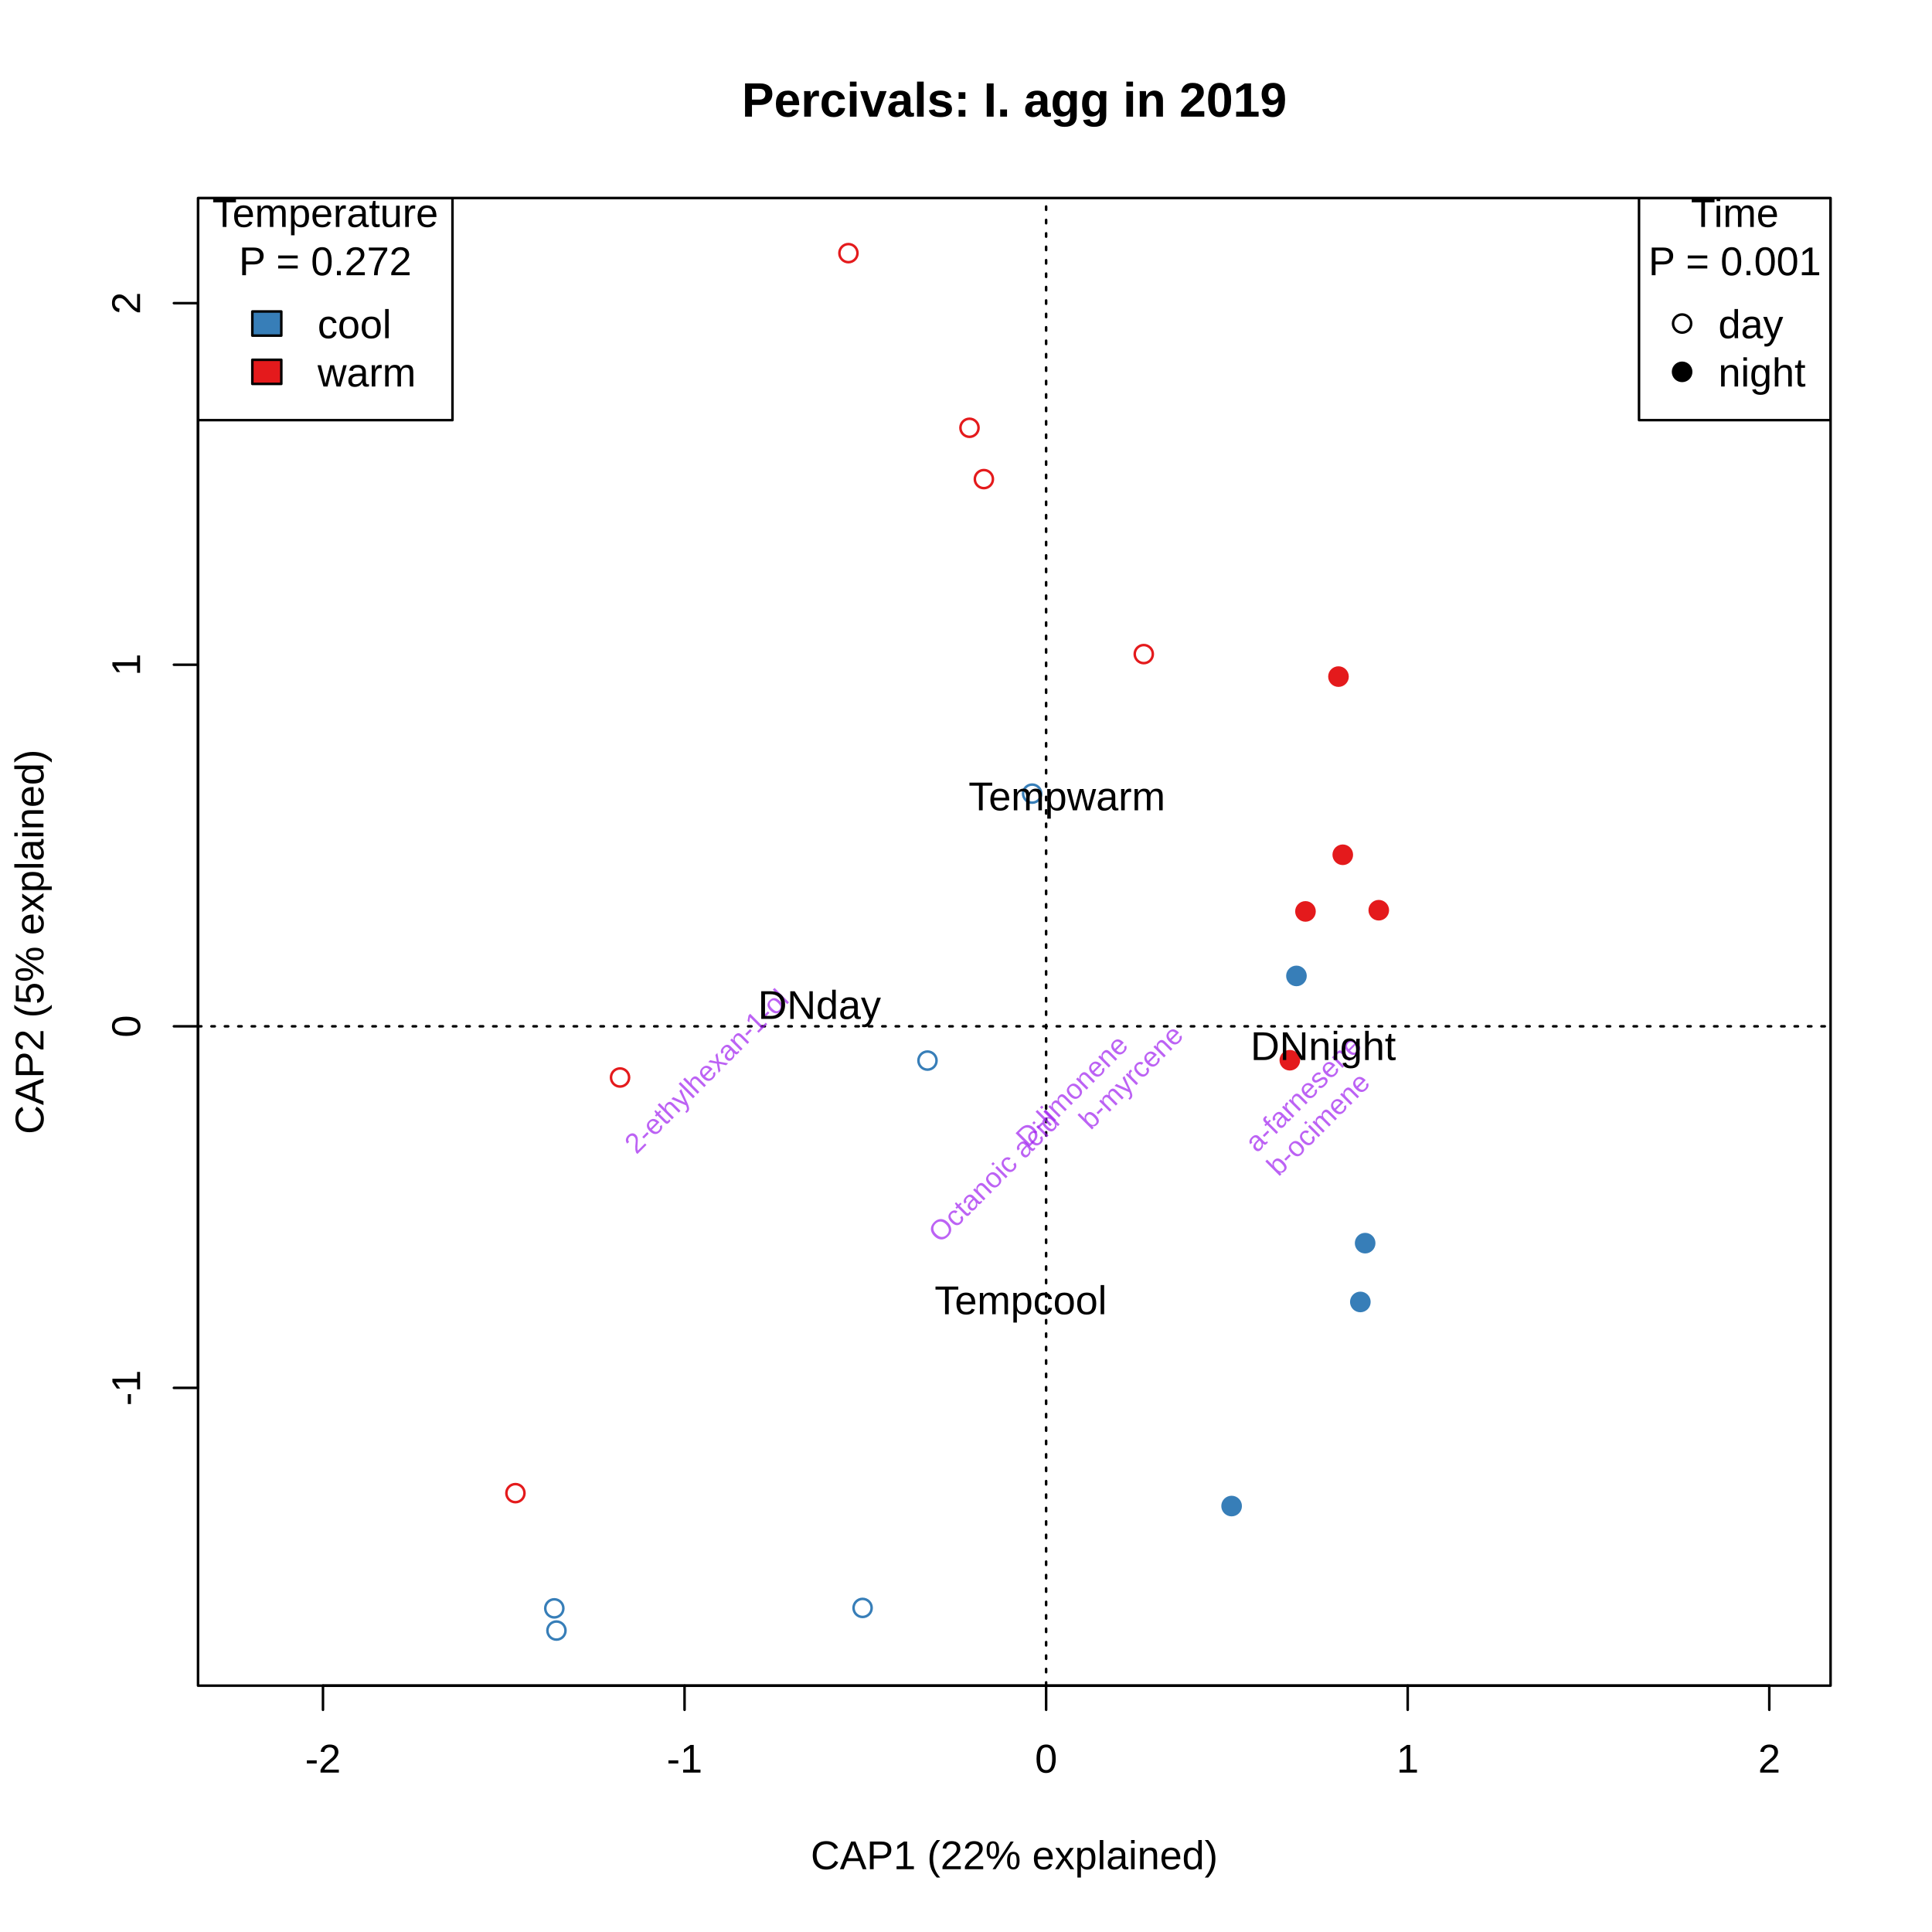
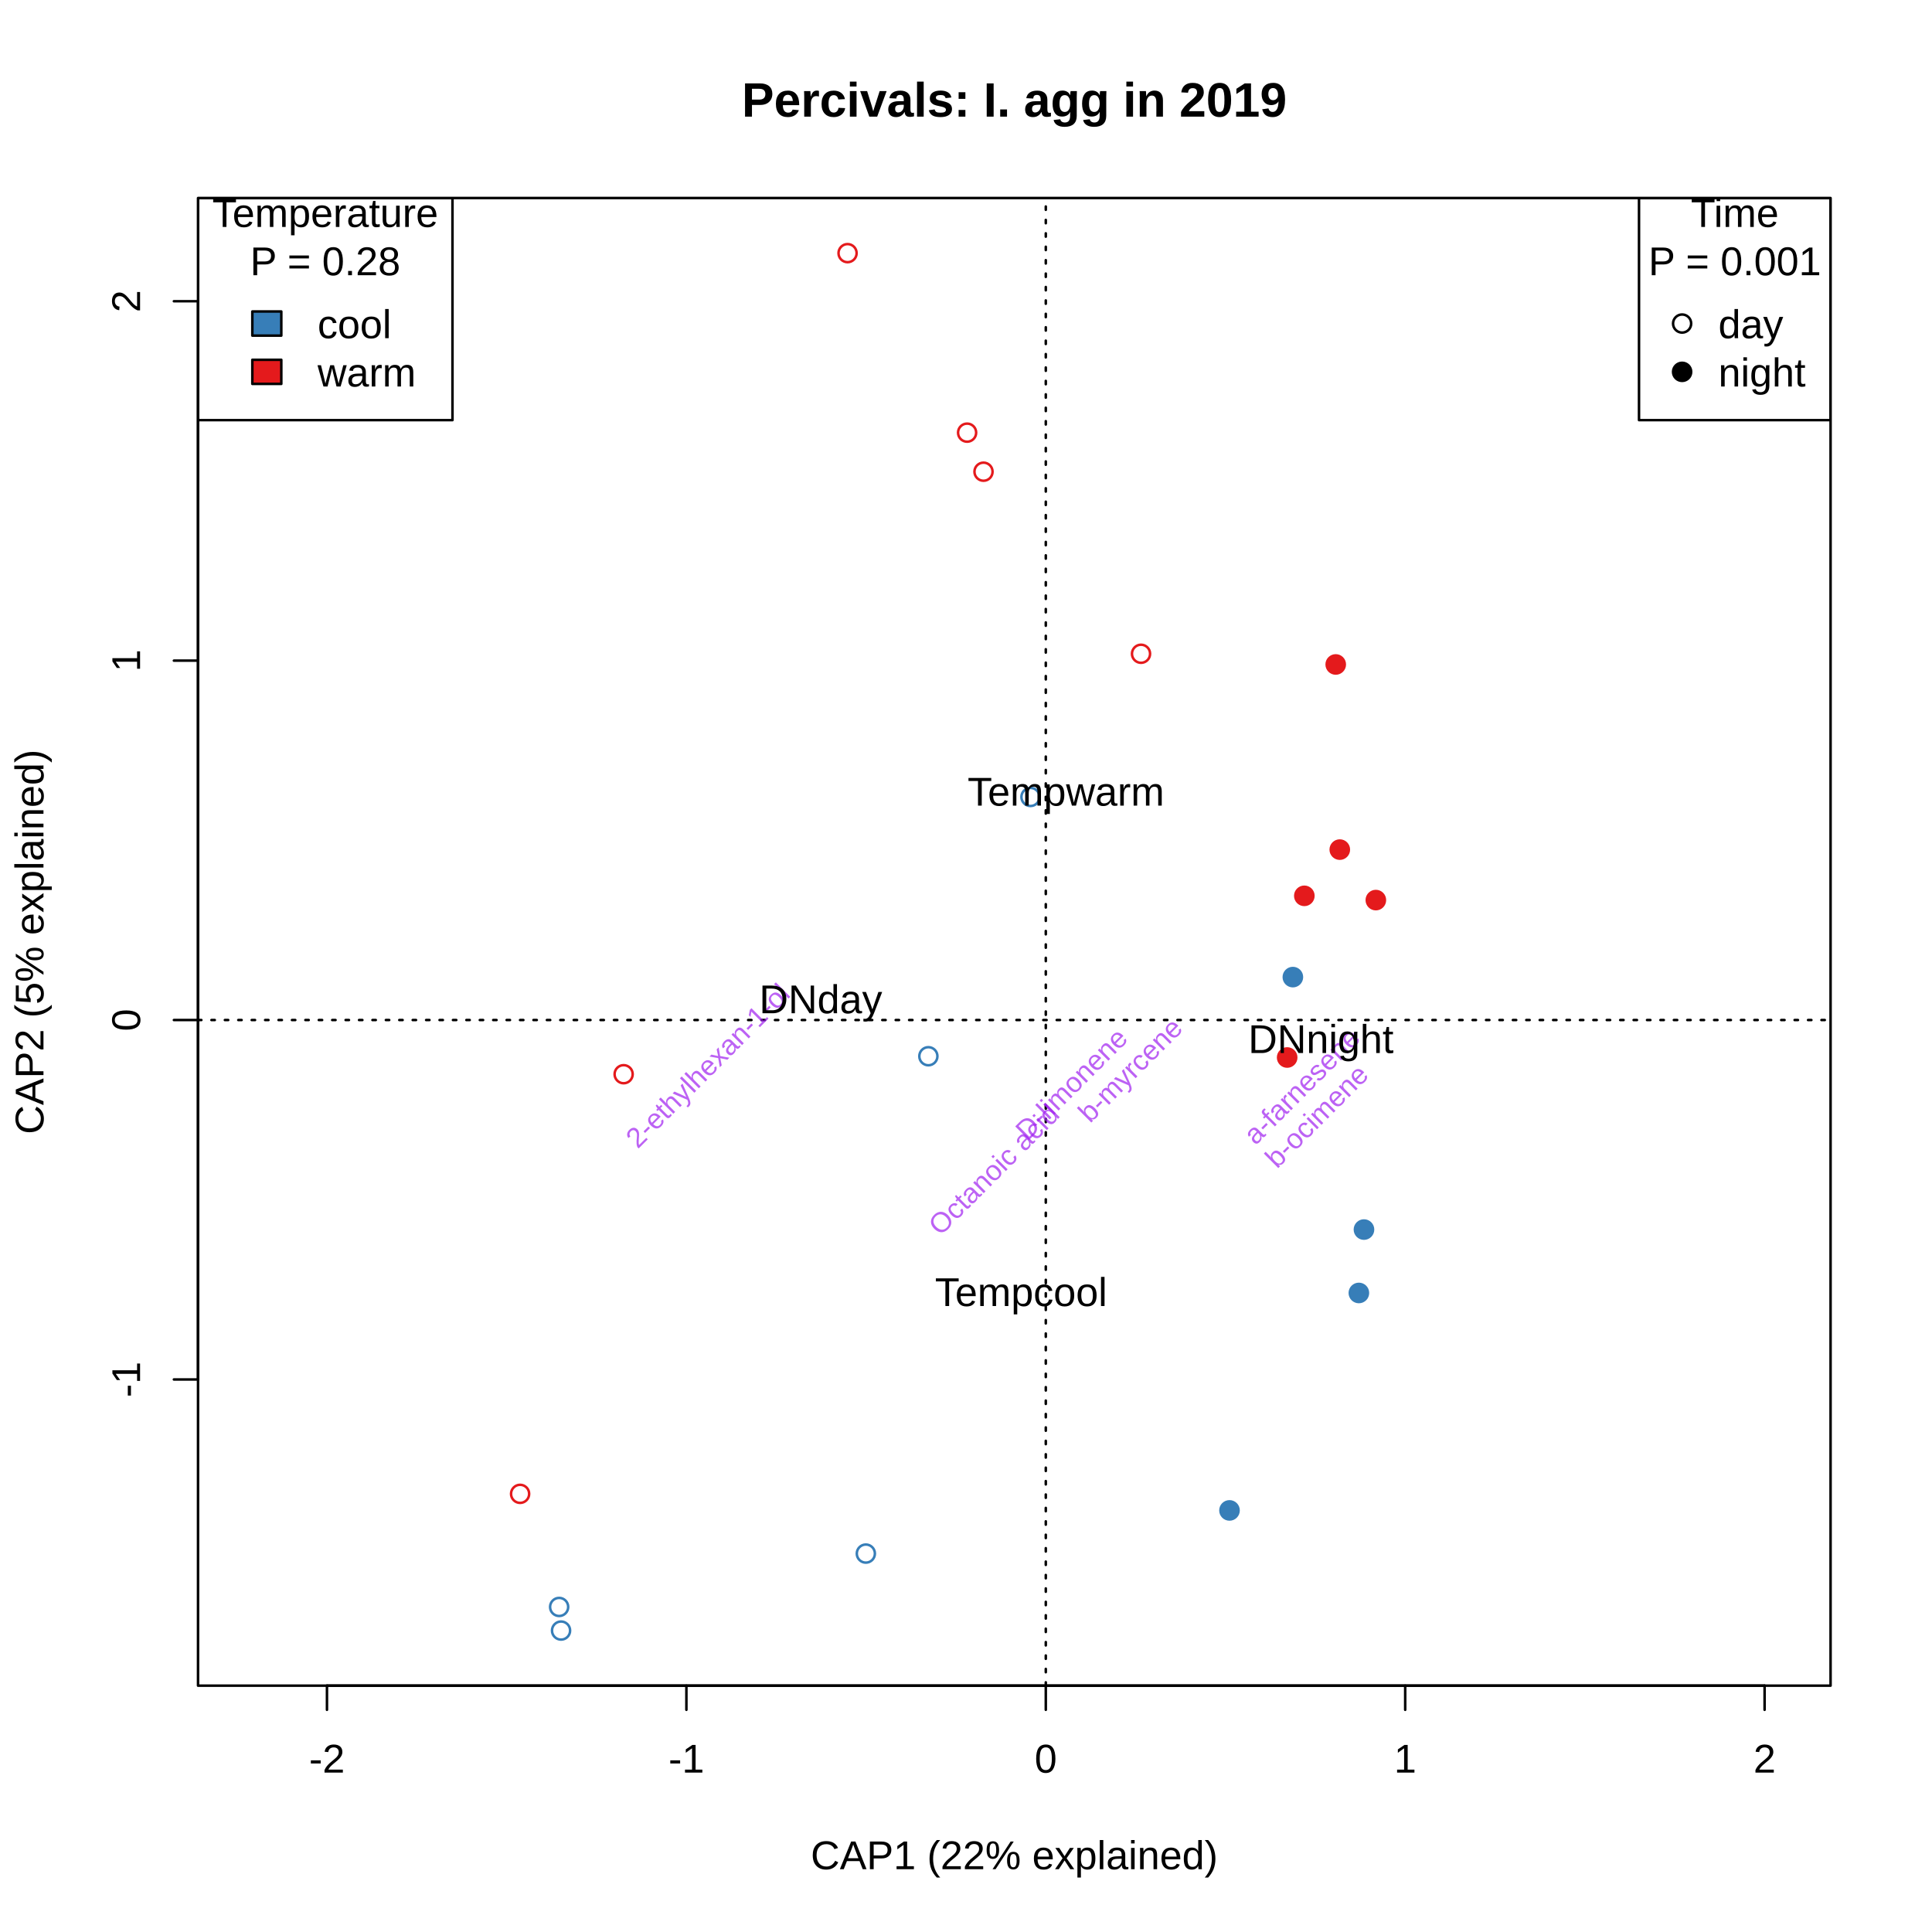
<svg xmlns="http://www.w3.org/2000/svg" class="svglite" width="576.00pt" height="576.00pt" viewBox="0 0 576.00 576.00">
  <defs>
    <style type="text/css">
    .svglite line, .svglite polyline, .svglite polygon, .svglite path, .svglite rect, .svglite circle {
      fill: none;
      stroke: #000000;
      stroke-linecap: round;
      stroke-linejoin: round;
      stroke-miterlimit: 10.00;
    }
    .svglite text {
      white-space: pre;
    }
  </style>
  </defs>
  <rect width="100%" height="100%" style="stroke: none; fill: #FFFFFF;" />
  <defs>
    <clipPath id="cpMC4wMHw1NzYuMDB8MC4wMHw1NzYuMDA=">
      <rect x="0.00" y="0.00" width="576.00" height="576.00" />
    </clipPath>
  </defs>
  <g clip-path="url(#cpMC4wMHw1NzYuMDB8MC4wMHw1NzYuMDA=)">
</g>
  <defs>
    <clipPath id="cpNTkuMDR8NTQ1Ljc2fDU5LjA0fDUwMi41Ng==">
      <rect x="59.04" y="59.04" width="486.72" height="443.52" />
    </clipPath>
  </defs>
  <g clip-path="url(#cpNTkuMDR8NTQ1Ljc2fDU5LjA0fDUwMi41Ng==)">
</g>
  <g clip-path="url(#cpMC4wMHw1NzYuMDB8MC4wMHw1NzYuMDA=)">
-     <line x1="96.29" y1="502.56" x2="527.49" y2="502.56" style="stroke-width: 0.75;" />
-     <line x1="96.29" y1="502.56" x2="96.29" y2="509.76" style="stroke-width: 0.75;" />
-     <line x1="204.09" y1="502.56" x2="204.09" y2="509.76" style="stroke-width: 0.75;" />
-     <line x1="311.89" y1="502.56" x2="311.89" y2="509.76" style="stroke-width: 0.75;" />
-     <line x1="419.69" y1="502.56" x2="419.69" y2="509.76" style="stroke-width: 0.75;" />
-     <line x1="527.49" y1="502.56" x2="527.49" y2="509.76" style="stroke-width: 0.75;" />
-     <text x="96.29" y="528.48" text-anchor="middle" style="font-size: 12.00px; font-family: &quot;Arial&quot;;">-2</text>
-     <text x="204.09" y="528.48" text-anchor="middle" style="font-size: 12.00px; font-family: &quot;Arial&quot;;">-1</text>
-     <text x="311.89" y="528.48" text-anchor="middle" style="font-size: 12.00px; font-family: &quot;Arial&quot;;">0</text>
-     <text x="419.69" y="528.48" text-anchor="middle" style="font-size: 12.00px; font-family: &quot;Arial&quot;;">1</text>
-     <text x="527.49" y="528.48" text-anchor="middle" style="font-size: 12.00px; font-family: &quot;Arial&quot;;">2</text>
-     <line x1="59.04" y1="413.78" x2="59.04" y2="90.38" style="stroke-width: 0.75;" />
-     <line x1="59.04" y1="413.78" x2="51.84" y2="413.78" style="stroke-width: 0.75;" />
-     <line x1="59.04" y1="305.98" x2="51.84" y2="305.98" style="stroke-width: 0.75;" />
-     <line x1="59.04" y1="198.18" x2="51.84" y2="198.18" style="stroke-width: 0.75;" />
-     <line x1="59.04" y1="90.38" x2="51.84" y2="90.38" style="stroke-width: 0.75;" />
-     <text transform="translate(41.76,413.78) rotate(-90)" text-anchor="middle" style="font-size: 12.00px; font-family: &quot;Arial&quot;;">-1</text>
-     <text transform="translate(41.76,305.98) rotate(-90)" text-anchor="middle" style="font-size: 12.00px; font-family: &quot;Arial&quot;;">0</text>
-     <text transform="translate(41.76,198.18) rotate(-90)" text-anchor="middle" style="font-size: 12.00px; font-family: &quot;Arial&quot;;">1</text>
-     <text transform="translate(41.76,90.38) rotate(-90)" text-anchor="middle" style="font-size: 12.00px; font-family: &quot;Arial&quot;;">2</text>
+     <line x1="97.48" y1="502.56" x2="526.09" y2="502.56" style="stroke-width: 0.75;" />
+     <line x1="97.48" y1="502.56" x2="97.48" y2="509.76" style="stroke-width: 0.75;" />
+     <line x1="204.64" y1="502.56" x2="204.64" y2="509.76" style="stroke-width: 0.75;" />
+     <line x1="311.79" y1="502.56" x2="311.79" y2="509.76" style="stroke-width: 0.75;" />
+     <line x1="418.94" y1="502.56" x2="418.94" y2="509.76" style="stroke-width: 0.75;" />
+     <line x1="526.09" y1="502.56" x2="526.09" y2="509.76" style="stroke-width: 0.75;" />
+     <text x="97.48" y="528.48" text-anchor="middle" style="font-size: 12.00px; font-family: &quot;Arial&quot;;">-2</text>
+     <text x="204.64" y="528.48" text-anchor="middle" style="font-size: 12.00px; font-family: &quot;Arial&quot;;">-1</text>
+     <text x="311.79" y="528.48" text-anchor="middle" style="font-size: 12.00px; font-family: &quot;Arial&quot;;">0</text>
+     <text x="418.94" y="528.48" text-anchor="middle" style="font-size: 12.00px; font-family: &quot;Arial&quot;;">1</text>
+     <text x="526.09" y="528.48" text-anchor="middle" style="font-size: 12.00px; font-family: &quot;Arial&quot;;">2</text>
+     <line x1="59.04" y1="411.27" x2="59.04" y2="89.81" style="stroke-width: 0.75;" />
+     <line x1="59.04" y1="411.27" x2="51.84" y2="411.27" style="stroke-width: 0.75;" />
+     <line x1="59.04" y1="304.11" x2="51.84" y2="304.11" style="stroke-width: 0.75;" />
+     <line x1="59.04" y1="196.96" x2="51.84" y2="196.96" style="stroke-width: 0.75;" />
+     <line x1="59.04" y1="89.81" x2="51.84" y2="89.81" style="stroke-width: 0.75;" />
+     <text transform="translate(41.76,411.27) rotate(-90)" text-anchor="middle" style="font-size: 12.00px; font-family: &quot;Arial&quot;;">-1</text>
+     <text transform="translate(41.76,304.11) rotate(-90)" text-anchor="middle" style="font-size: 12.00px; font-family: &quot;Arial&quot;;">0</text>
+     <text transform="translate(41.76,196.96) rotate(-90)" text-anchor="middle" style="font-size: 12.00px; font-family: &quot;Arial&quot;;">1</text>
+     <text transform="translate(41.76,89.81) rotate(-90)" text-anchor="middle" style="font-size: 12.00px; font-family: &quot;Arial&quot;;">2</text>
    <polygon points="59.04,502.56 545.76,502.56 545.76,59.04 59.04,59.04 " style="stroke-width: 0.75;" />
    <text x="302.40" y="557.28" text-anchor="middle" style="font-size: 12.00px; font-family: &quot;Arial&quot;;">CAP1 (22% explained)</text>
    <text transform="translate(12.96,280.80) rotate(-90)" text-anchor="middle" style="font-size: 12.00px; font-family: &quot;Arial&quot;;">CAP2 (5% explained)</text>
  </g>
  <g clip-path="url(#cpNTkuMDR8NTQ1Ljc2fDU5LjA0fDUwMi41Ng==)">
-     <line x1="59.04" y1="305.98" x2="545.76" y2="305.98" style="stroke-width: 0.75; stroke-dasharray: 1.00,3.00;" />
-     <line x1="311.89" y1="502.56" x2="311.89" y2="59.04" style="stroke-width: 0.75; stroke-dasharray: 1.00,3.00;" />
+     <line x1="59.04" y1="304.11" x2="545.76" y2="304.11" style="stroke-width: 0.75; stroke-dasharray: 1.00,3.00;" />
+     <line x1="311.79" y1="502.56" x2="311.79" y2="59.04" style="stroke-width: 0.75; stroke-dasharray: 1.00,3.00;" />
  </g>
  <g clip-path="url(#cpMC4wMHw1NzYuMDB8MC4wMHw1NzYuMDA=)">
    <text x="302.40" y="34.77" text-anchor="middle" style="font-size: 14.40px; font-weight: bold; font-family: &quot;Arial&quot;;">Percivals: I. agg in 2019</text>
  </g>
  <g clip-path="url(#cpNTkuMDR8NTQ1Ljc2fDU5LjA0fDUwMi41Ng==)">
    <rect x="59.04" y="59.04" width="75.86" height="66.22" style="stroke-width: 0.75;" />
    <rect x="75.23" y="92.86" width="8.64" height="7.20" style="stroke-width: 0.75; fill: #377EB8;" />
    <rect x="75.23" y="107.26" width="8.64" height="7.20" style="stroke-width: 0.75; fill: #E41A1C;" />
    <text x="96.97" y="67.66" text-anchor="middle" style="font-size: 12.00px; font-family: &quot;Arial&quot;;">Temperature </text>
-     <text x="96.97" y="82.06" text-anchor="middle" style="font-size: 12.00px; font-family: &quot;Arial&quot;;">P = 0.272</text>
+     <text x="96.97" y="82.06" text-anchor="middle" style="font-size: 12.00px; font-family: &quot;Arial&quot;;">P = 0.28</text>
    <text x="94.67" y="100.83" style="font-size: 12.00px; font-family: &quot;Arial&quot;;">cool</text>
    <text x="94.67" y="115.23" style="font-size: 12.00px; font-family: &quot;Arial&quot;;">warm</text>
    <rect x="488.65" y="59.04" width="57.11" height="66.22" style="stroke-width: 0.75;" />
    <circle cx="501.50" cy="96.46" r="2.70" style="stroke-width: 0.75;" />
    <circle cx="501.50" cy="110.86" r="2.70" style="stroke-width: 0.75; fill: #000000;" />
    <text x="517.21" y="67.66" text-anchor="middle" style="font-size: 12.00px; font-family: &quot;Arial&quot;;">Time </text>
    <text x="517.21" y="82.06" text-anchor="middle" style="font-size: 12.00px; font-family: &quot;Arial&quot;;">P = 0.001</text>
    <text x="512.30" y="100.83" style="font-size: 12.00px; font-family: &quot;Arial&quot;;">day</text>
    <text x="512.30" y="115.23" style="font-size: 12.00px; font-family: &quot;Arial&quot;;">night</text>
-     <text transform="translate(390.58,328.03) rotate(-45)" text-anchor="middle" style="font-size: 8.40px;fill: #A020F0; fill-opacity: 0.70; font-family: &quot;Arial&quot;;">a-farnesene</text>
-     <text transform="translate(339.20,323.09) rotate(-45)" text-anchor="middle" style="font-size: 8.40px;fill: #A020F0; fill-opacity: 0.70; font-family: &quot;Arial&quot;;">b-myrcene</text>
-     <text transform="translate(395.02,337.10) rotate(-45)" text-anchor="middle" style="font-size: 8.40px;fill: #A020F0; fill-opacity: 0.70; font-family: &quot;Arial&quot;;">b-ocimene</text>
-     <text transform="translate(315.04,310.36) rotate(-45)" text-anchor="middle" style="font-size: 8.40px;fill: none; font-family: &quot;Arial&quot;;">.gamma.-Terpinene</text>
-     <text transform="translate(341.40,300.25) rotate(-45)" text-anchor="middle" style="font-size: 8.40px;fill: none; font-family: &quot;Arial&quot;;">a-pinene</text>
-     <text transform="translate(332.46,310.60) rotate(-45)" text-anchor="middle" style="font-size: 8.40px;fill: none; font-family: &quot;Arial&quot;;">bergamotene</text>
-     <text transform="translate(316.42,313.41) rotate(-45)" text-anchor="middle" style="font-size: 8.40px;fill: none; font-family: &quot;Arial&quot;;">(E)-4-oxohex-2-enal  </text>
-     <text transform="translate(313.53,307.62) rotate(-45)" text-anchor="middle" style="font-size: 8.40px;fill: none; font-family: &quot;Arial&quot;;">(E)-4,8-Dimethylnona-1,3,7-triene</text>
-     <text transform="translate(307.61,290.15) rotate(-45)" text-anchor="middle" style="font-size: 8.40px;fill: none; font-family: &quot;Arial&quot;;">1-Decanol, 2-hexyl-</text>
-     <text transform="translate(212.68,321.40) rotate(-45)" text-anchor="middle" style="font-size: 8.40px;fill: #A020F0; fill-opacity: 0.70; font-family: &quot;Arial&quot;;">2-ethylhexan-1-ol  </text>
-     <text transform="translate(303.96,305.30) rotate(-45)" text-anchor="middle" style="font-size: 8.40px;fill: none; font-family: &quot;Arial&quot;;">(E)-hex-2-enal  </text>
-     <text transform="translate(309.77,313.54) rotate(-45)" text-anchor="middle" style="font-size: 8.40px;fill: none; font-family: &quot;Arial&quot;;">2,2,4-Trimethyl-1,3-pentanediol diisobutyrate</text>
-     <text transform="translate(310.97,311.65) rotate(-45)" text-anchor="middle" style="font-size: 8.40px;fill: none; font-family: &quot;Arial&quot;;">(2E)-2,7-dimethylocta-2,6-dien-1-ol  </text>
-     <text transform="translate(309.49,323.95) rotate(-45)" text-anchor="middle" style="font-size: 8.40px;fill: none; font-family: &quot;Arial&quot;;">(E)-hex-3-en-1-ol</text>
-     <text transform="translate(312.54,319.23) rotate(-45)" text-anchor="middle" style="font-size: 8.40px;fill: none; font-family: &quot;Arial&quot;;">[(E)-hex-3-enyl] acetate</text>
-     <text transform="translate(321.70,305.61) rotate(-45)" text-anchor="middle" style="font-size: 8.40px;fill: none; font-family: &quot;Arial&quot;;">pseudoionone</text>
-     <text transform="translate(313.76,307.84) rotate(-45)" text-anchor="middle" style="font-size: 8.40px;fill: none; font-family: &quot;Arial&quot;;">(Z)-hex-4-en-1-ol</text>
-     <text transform="translate(311.79,310.35) rotate(-45)" text-anchor="middle" style="font-size: 8.40px;fill: none; font-family: &quot;Arial&quot;;">[(Z)-hex-3-enyl] butanoate</text>
-     <text transform="translate(313.53,307.62) rotate(-45)" text-anchor="middle" style="font-size: 8.40px;fill: none; font-family: &quot;Arial&quot;;">Carbonic acid, nonyl prop-1-en-2-yl ester</text>
-     <text transform="translate(310.62,288.75) rotate(-45)" text-anchor="middle" style="font-size: 8.40px;fill: none; font-family: &quot;Arial&quot;;">b-caryophyllene</text>
-     <text transform="translate(321.58,327.24) rotate(-45)" text-anchor="middle" style="font-size: 8.40px;fill: #A020F0; fill-opacity: 0.70; font-family: &quot;Arial&quot;;">D-limonene</text>
-     <text transform="translate(305.87,304.57) rotate(-45)" text-anchor="middle" style="font-size: 8.40px;fill: none; font-family: &quot;Arial&quot;;">Dodecane, 4,6-dimethyl-</text>
-     <text transform="translate(312.85,316.97) rotate(-45)" text-anchor="middle" style="font-size: 8.40px;fill: none; font-family: &quot;Arial&quot;;">a-terpineol</text>
-     <text transform="translate(324.84,315.22) rotate(-45)" text-anchor="middle" style="font-size: 8.40px;fill: none; font-family: &quot;Arial&quot;;">linalool</text>
-     <text transform="translate(299.17,317.00) rotate(-45)" text-anchor="middle" style="font-size: 8.40px;fill: none; font-family: &quot;Arial&quot;;">2,4,6-trimethyloctane  </text>
-     <text transform="translate(313.53,307.62) rotate(-45)" text-anchor="middle" style="font-size: 8.40px;fill: none; font-family: &quot;Arial&quot;;">Octane, 3,5-dimethyl-</text>
-     <text transform="translate(298.31,352.85) rotate(-45)" text-anchor="middle" style="font-size: 8.40px;fill: #A020F0; fill-opacity: 0.70; font-family: &quot;Arial&quot;;">Octanoic acid</text>
-     <text transform="translate(309.15,307.88) rotate(-45)" text-anchor="middle" style="font-size: 8.40px;fill: none; font-family: &quot;Arial&quot;;">petasitene</text>
-     <text transform="translate(329.19,325.47) rotate(-45)" text-anchor="middle" style="font-size: 8.40px;fill: none; font-family: &quot;Arial&quot;;">b-ocimene.1</text>
-     <text transform="translate(311.97,304.77) rotate(-45)" text-anchor="middle" style="font-size: 8.40px;fill: none; font-family: &quot;Arial&quot;;">3-methylbutanal oxime</text>
-     <circle cx="276.52" cy="316.20" r="2.70" style="stroke-width: 0.75; stroke: #377EB8;" />
-     <circle cx="405.57" cy="388.16" r="2.70" style="stroke-width: 0.75; stroke: #377EB8; fill: #377EB8;" />
-     <circle cx="341.00" cy="195.01" r="2.70" style="stroke-width: 0.75; stroke: #E41A1C;" />
-     <circle cx="400.33" cy="254.84" r="2.70" style="stroke-width: 0.75; stroke: #E41A1C; fill: #E41A1C;" />
-     <circle cx="293.33" cy="142.84" r="2.70" style="stroke-width: 0.75; stroke: #E41A1C;" />
-     <circle cx="411.06" cy="271.37" r="2.70" style="stroke-width: 0.75; stroke: #E41A1C; fill: #E41A1C;" />
-     <circle cx="289.04" cy="127.54" r="2.70" style="stroke-width: 0.75; stroke: #E41A1C;" />
-     <circle cx="384.54" cy="316.09" r="2.70" style="stroke-width: 0.75; stroke: #E41A1C; fill: #E41A1C;" />
-     <circle cx="307.72" cy="236.61" r="2.70" style="stroke-width: 0.75; stroke: #377EB8;" />
-     <circle cx="407.00" cy="370.63" r="2.70" style="stroke-width: 0.75; stroke: #377EB8; fill: #377EB8;" />
-     <circle cx="252.95" cy="75.47" r="2.70" style="stroke-width: 0.75; stroke: #E41A1C;" />
-     <circle cx="399.05" cy="201.72" r="2.70" style="stroke-width: 0.75; stroke: #E41A1C; fill: #E41A1C;" />
-     <circle cx="153.67" cy="445.16" r="2.70" style="stroke-width: 0.75; stroke: #E41A1C;" />
-     <circle cx="184.86" cy="321.24" r="2.70" style="stroke-width: 0.75; stroke: #E41A1C;" />
-     <circle cx="389.21" cy="271.73" r="2.70" style="stroke-width: 0.75; stroke: #E41A1C; fill: #E41A1C;" />
-     <circle cx="165.90" cy="486.13" r="2.70" style="stroke-width: 0.75; stroke: #377EB8;" />
-     <circle cx="367.19" cy="449.01" r="2.70" style="stroke-width: 0.75; stroke: #377EB8; fill: #377EB8;" />
-     <circle cx="165.26" cy="479.51" r="2.70" style="stroke-width: 0.75; stroke: #377EB8;" />
-     <circle cx="386.52" cy="290.96" r="2.70" style="stroke-width: 0.75; stroke: #377EB8; fill: #377EB8;" />
-     <circle cx="257.17" cy="479.38" r="2.70" style="stroke-width: 0.75; stroke: #377EB8;" />
-     <text x="244.31" y="303.77" text-anchor="middle" style="font-size: 12.00px; font-family: &quot;Arial&quot;;">DNday</text>
-     <text x="394.50" y="316.03" text-anchor="middle" style="font-size: 12.00px; font-family: &quot;Arial&quot;;">DNnight</text>
-     <text x="304.32" y="391.82" text-anchor="middle" style="font-size: 12.00px; font-family: &quot;Arial&quot;;">Tempcool</text>
-     <text x="318.09" y="241.58" text-anchor="middle" style="font-size: 12.00px; font-family: &quot;Arial&quot;;">Tempwarm</text>
+     <text transform="translate(390.15,325.78) rotate(-45)" text-anchor="middle" style="font-size: 8.40px;fill: #A020F0; fill-opacity: 0.70; font-family: &quot;Arial&quot;;">a-farnesene</text>
+     <text transform="translate(339.00,321.03) rotate(-45)" text-anchor="middle" style="font-size: 8.40px;fill: #A020F0; fill-opacity: 0.70; font-family: &quot;Arial&quot;;">b-myrcene</text>
+     <text transform="translate(394.58,334.76) rotate(-45)" text-anchor="middle" style="font-size: 8.40px;fill: #A020F0; fill-opacity: 0.70; font-family: &quot;Arial&quot;;">b-ocimene</text>
+     <text transform="translate(314.93,308.47) rotate(-45)" text-anchor="middle" style="font-size: 8.40px;fill: none; font-family: &quot;Arial&quot;;">.gamma.-Terpinene</text>
+     <text transform="translate(341.15,298.35) rotate(-45)" text-anchor="middle" style="font-size: 8.40px;fill: none; font-family: &quot;Arial&quot;;">a-pinene</text>
+     <text transform="translate(332.27,308.65) rotate(-45)" text-anchor="middle" style="font-size: 8.40px;fill: none; font-family: &quot;Arial&quot;;">bergamotene</text>
+     <text transform="translate(316.31,311.49) rotate(-45)" text-anchor="middle" style="font-size: 8.40px;fill: none; font-family: &quot;Arial&quot;;">(E)-4-oxohex-2-enal  </text>
+     <text transform="translate(313.43,305.75) rotate(-45)" text-anchor="middle" style="font-size: 8.40px;fill: none; font-family: &quot;Arial&quot;;">(E)-4,8-Dimethylnona-1,3,7-triene</text>
+     <text transform="translate(307.51,288.44) rotate(-45)" text-anchor="middle" style="font-size: 8.40px;fill: none; font-family: &quot;Arial&quot;;">1-Decanol, 2-hexyl-</text>
+     <text transform="translate(213.06,319.74) rotate(-45)" text-anchor="middle" style="font-size: 8.40px;fill: #A020F0; fill-opacity: 0.70; font-family: &quot;Arial&quot;;">2-ethylhexan-1-ol  </text>
+     <text transform="translate(303.90,303.49) rotate(-45)" text-anchor="middle" style="font-size: 8.40px;fill: none; font-family: &quot;Arial&quot;;">(E)-hex-2-enal  </text>
+     <text transform="translate(310.88,309.76) rotate(-45)" text-anchor="middle" style="font-size: 8.40px;fill: none; font-family: &quot;Arial&quot;;">(2E)-2,7-dimethylocta-2,6-dien-1-ol  </text>
+     <text transform="translate(309.43,321.97) rotate(-45)" text-anchor="middle" style="font-size: 8.40px;fill: none; font-family: &quot;Arial&quot;;">(E)-hex-3-en-1-ol</text>
+     <text transform="translate(312.46,317.28) rotate(-45)" text-anchor="middle" style="font-size: 8.40px;fill: none; font-family: &quot;Arial&quot;;">[(E)-hex-3-enyl] acetate</text>
+     <text transform="translate(321.55,303.74) rotate(-45)" text-anchor="middle" style="font-size: 8.40px;fill: none; font-family: &quot;Arial&quot;;">pseudoionone</text>
+     <text transform="translate(313.65,305.98) rotate(-45)" text-anchor="middle" style="font-size: 8.40px;fill: none; font-family: &quot;Arial&quot;;">(Z)-hex-4-en-1-ol</text>
+     <text transform="translate(311.70,308.47) rotate(-45)" text-anchor="middle" style="font-size: 8.40px;fill: none; font-family: &quot;Arial&quot;;">[(Z)-hex-3-enyl] butanoate</text>
+     <text transform="translate(313.43,305.75) rotate(-45)" text-anchor="middle" style="font-size: 8.40px;fill: none; font-family: &quot;Arial&quot;;">Carbonic acid, nonyl prop-1-en-2-yl ester</text>
+     <text transform="translate(310.50,287.04) rotate(-45)" text-anchor="middle" style="font-size: 8.40px;fill: none; font-family: &quot;Arial&quot;;">b-caryophyllene</text>
+     <text transform="translate(321.47,325.21) rotate(-45)" text-anchor="middle" style="font-size: 8.40px;fill: #A020F0; fill-opacity: 0.70; font-family: &quot;Arial&quot;;">D-limonene</text>
+     <text transform="translate(305.79,302.75) rotate(-45)" text-anchor="middle" style="font-size: 8.40px;fill: none; font-family: &quot;Arial&quot;;">Dodecane, 4,6-dimethyl-</text>
+     <text transform="translate(312.76,315.04) rotate(-45)" text-anchor="middle" style="font-size: 8.40px;fill: none; font-family: &quot;Arial&quot;;">a-terpineol</text>
+     <text transform="translate(324.70,313.27) rotate(-45)" text-anchor="middle" style="font-size: 8.40px;fill: none; font-family: &quot;Arial&quot;;">linalool</text>
+     <text transform="translate(299.14,315.11) rotate(-45)" text-anchor="middle" style="font-size: 8.40px;fill: none; font-family: &quot;Arial&quot;;">2,4,6-trimethyloctane  </text>
+     <text transform="translate(313.43,305.75) rotate(-45)" text-anchor="middle" style="font-size: 8.40px;fill: none; font-family: &quot;Arial&quot;;">Octane, 3,5-dimethyl-</text>
+     <text transform="translate(298.33,350.69) rotate(-45)" text-anchor="middle" style="font-size: 8.40px;fill: #A020F0; fill-opacity: 0.70; font-family: &quot;Arial&quot;;">Octanoic acid</text>
+     <text transform="translate(309.07,306.03) rotate(-45)" text-anchor="middle" style="font-size: 8.40px;fill: none; font-family: &quot;Arial&quot;;">petasitene</text>
+     <text transform="translate(329.04,323.43) rotate(-45)" text-anchor="middle" style="font-size: 8.40px;fill: none; font-family: &quot;Arial&quot;;">b-ocimene.1</text>
+     <text transform="translate(311.87,302.94) rotate(-45)" text-anchor="middle" style="font-size: 8.40px;fill: none; font-family: &quot;Arial&quot;;">3-methylbutanal oxime</text>
+     <circle cx="276.78" cy="314.90" r="2.70" style="stroke-width: 0.75; stroke: #377EB8;" />
+     <circle cx="405.13" cy="385.48" r="2.70" style="stroke-width: 0.75; stroke: #377EB8; fill: #377EB8;" />
+     <circle cx="340.18" cy="194.91" r="2.70" style="stroke-width: 0.75; stroke: #E41A1C;" />
+     <circle cx="399.44" cy="253.30" r="2.70" style="stroke-width: 0.75; stroke: #E41A1C; fill: #E41A1C;" />
+     <circle cx="293.22" cy="140.63" r="2.70" style="stroke-width: 0.75; stroke: #E41A1C;" />
+     <circle cx="410.19" cy="268.35" r="2.70" style="stroke-width: 0.75; stroke: #E41A1C; fill: #E41A1C;" />
+     <circle cx="288.33" cy="128.99" r="2.70" style="stroke-width: 0.75; stroke: #E41A1C;" />
+     <circle cx="383.75" cy="315.28" r="2.70" style="stroke-width: 0.75; stroke: #E41A1C; fill: #E41A1C;" />
+     <circle cx="307.22" cy="237.60" r="2.70" style="stroke-width: 0.75; stroke: #377EB8;" />
+     <circle cx="406.65" cy="366.58" r="2.70" style="stroke-width: 0.75; stroke: #377EB8; fill: #377EB8;" />
+     <circle cx="252.69" cy="75.47" r="2.70" style="stroke-width: 0.75; stroke: #E41A1C;" />
+     <circle cx="398.23" cy="198.10" r="2.70" style="stroke-width: 0.75; stroke: #E41A1C; fill: #E41A1C;" />
+     <circle cx="155.06" cy="445.37" r="2.70" style="stroke-width: 0.75; stroke: #E41A1C;" />
+     <circle cx="185.93" cy="320.26" r="2.70" style="stroke-width: 0.75; stroke: #E41A1C;" />
+     <circle cx="388.87" cy="267.08" r="2.70" style="stroke-width: 0.75; stroke: #E41A1C; fill: #E41A1C;" />
+     <circle cx="167.27" cy="486.13" r="2.70" style="stroke-width: 0.75; stroke: #377EB8;" />
+     <circle cx="366.56" cy="450.31" r="2.70" style="stroke-width: 0.75; stroke: #377EB8; fill: #377EB8;" />
+     <circle cx="166.70" cy="479.09" r="2.70" style="stroke-width: 0.75; stroke: #377EB8;" />
+     <circle cx="385.45" cy="291.31" r="2.70" style="stroke-width: 0.75; stroke: #377EB8; fill: #377EB8;" />
+     <circle cx="258.14" cy="463.18" r="2.70" style="stroke-width: 0.75; stroke: #377EB8;" />
+     <text x="244.68" y="302.09" text-anchor="middle" style="font-size: 12.00px; font-family: &quot;Arial&quot;;">DNday</text>
+     <text x="393.81" y="313.95" text-anchor="middle" style="font-size: 12.00px; font-family: &quot;Arial&quot;;">DNnight</text>
+     <text x="304.43" y="389.38" text-anchor="middle" style="font-size: 12.00px; font-family: &quot;Arial&quot;;">Tempcool</text>
+     <text x="317.81" y="240.19" text-anchor="middle" style="font-size: 12.00px; font-family: &quot;Arial&quot;;">Tempwarm</text>
  </g>
</svg>
